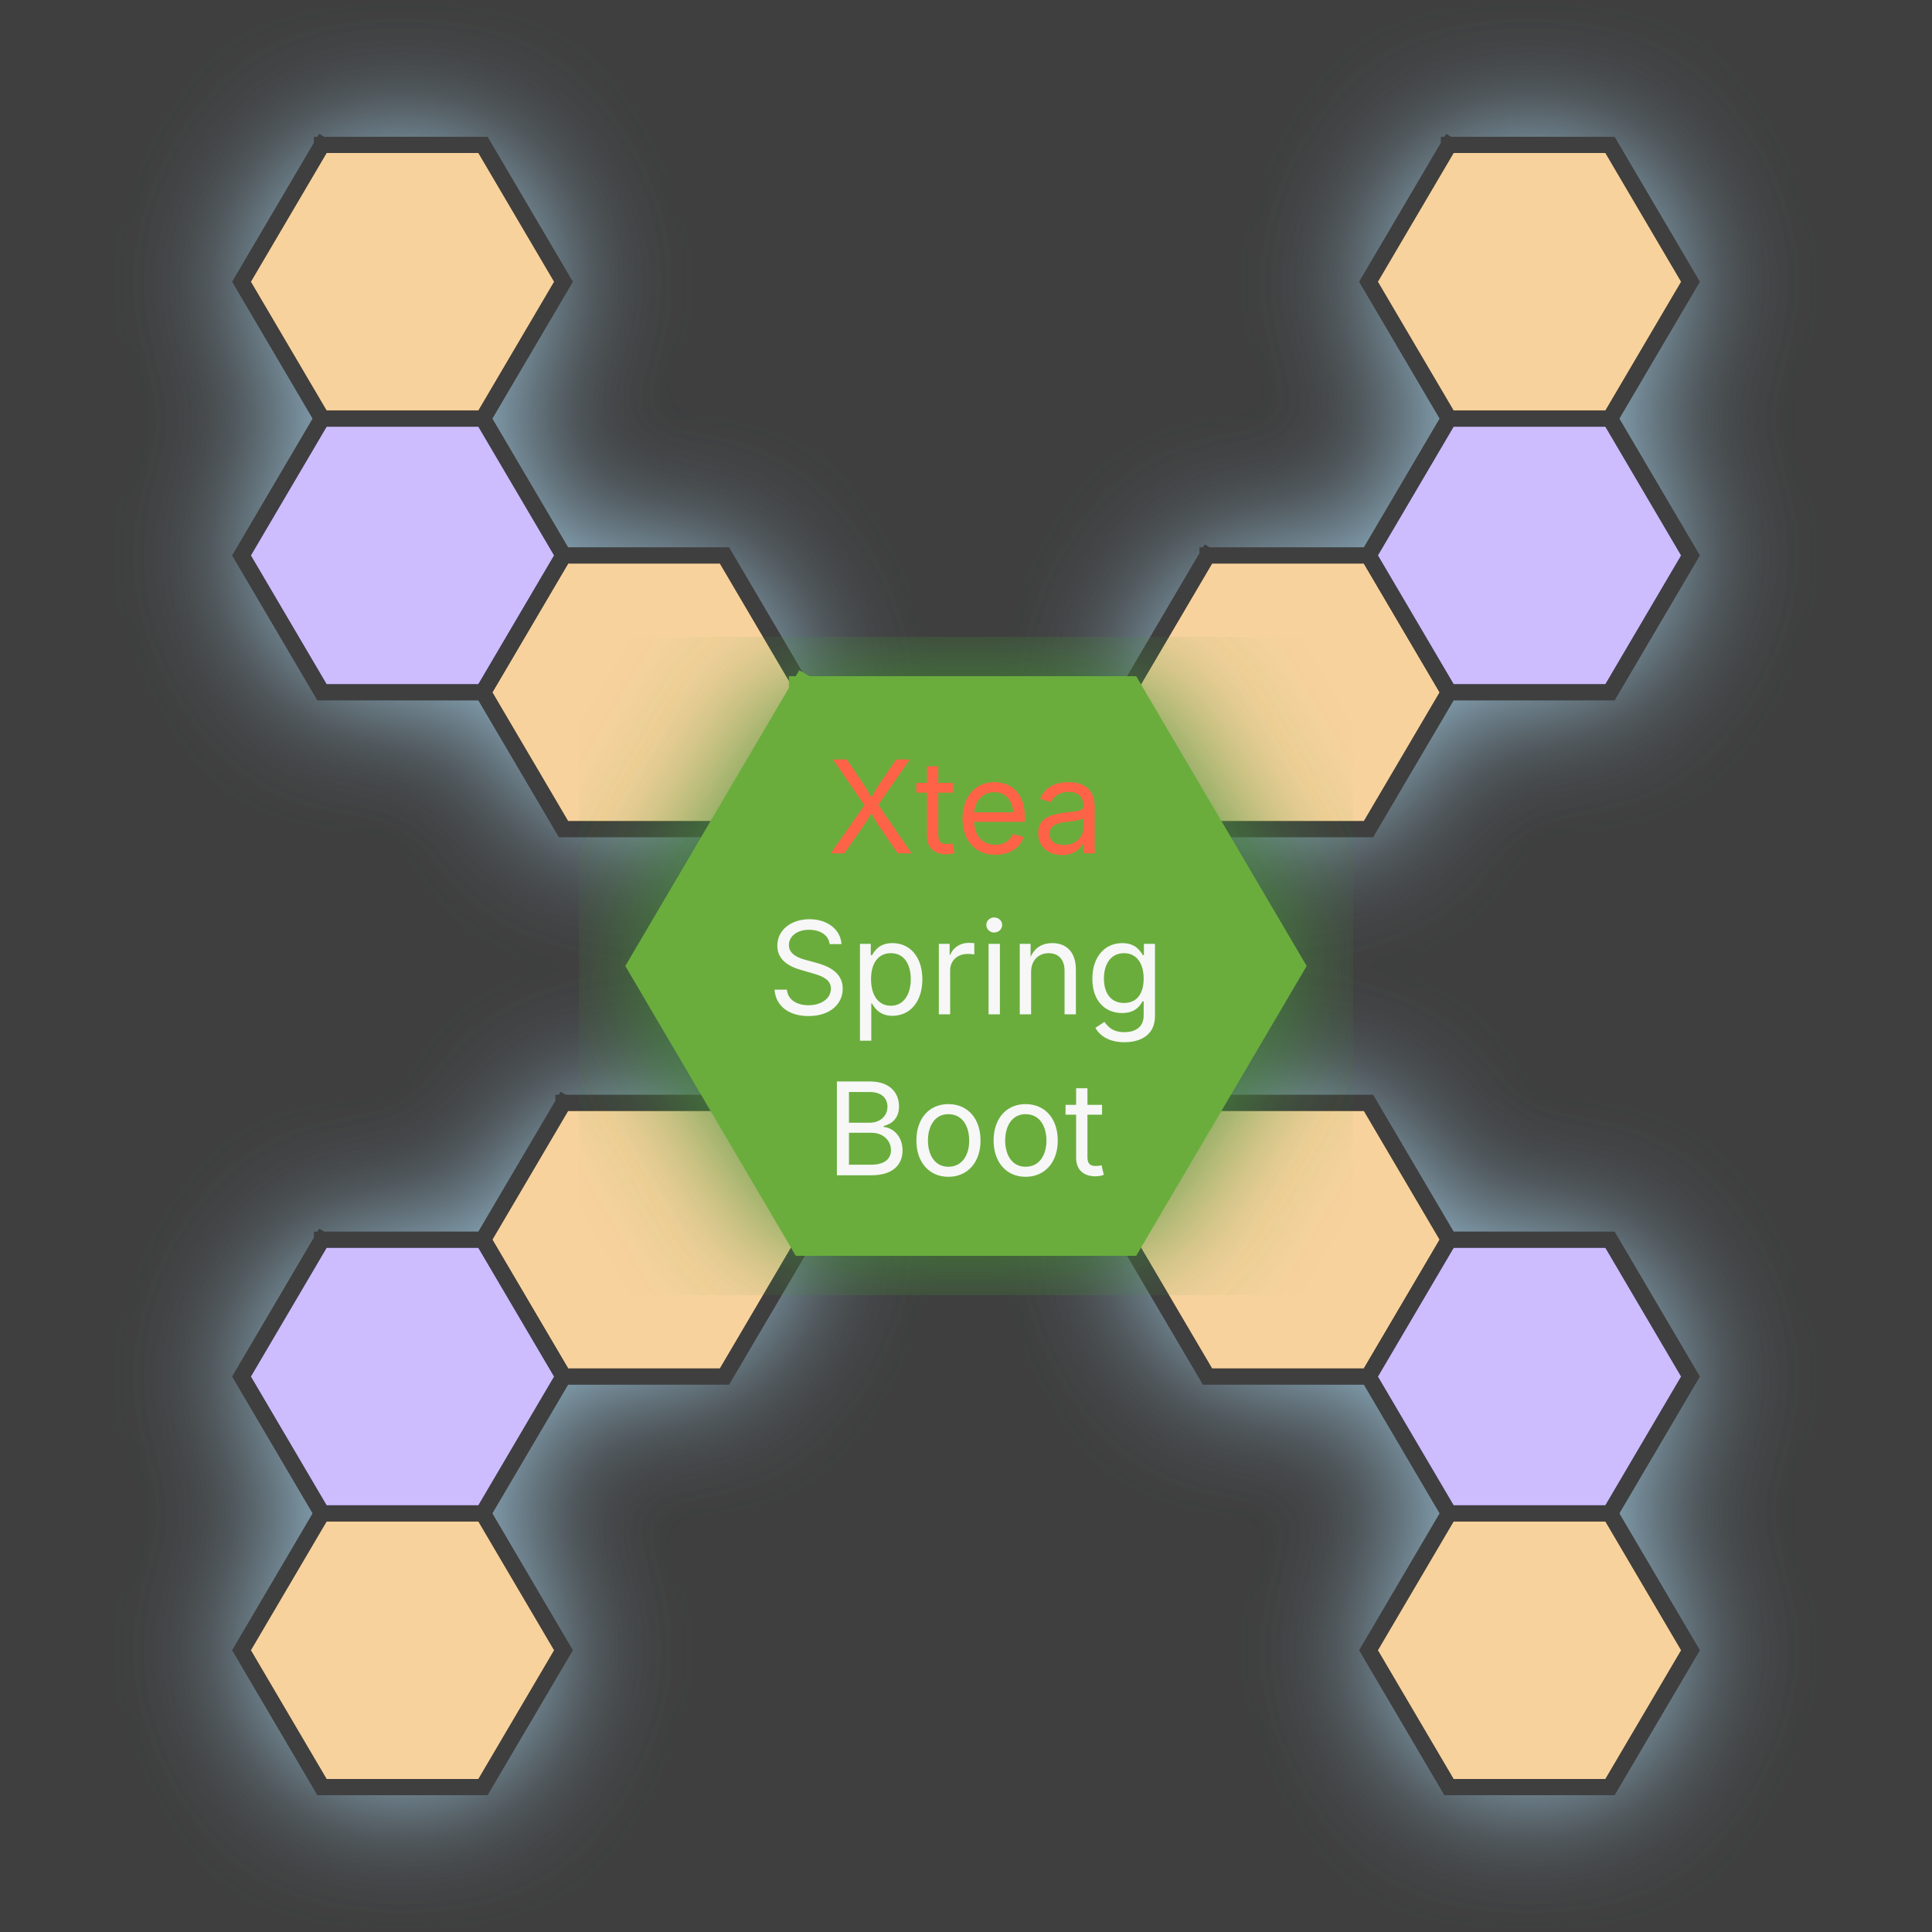
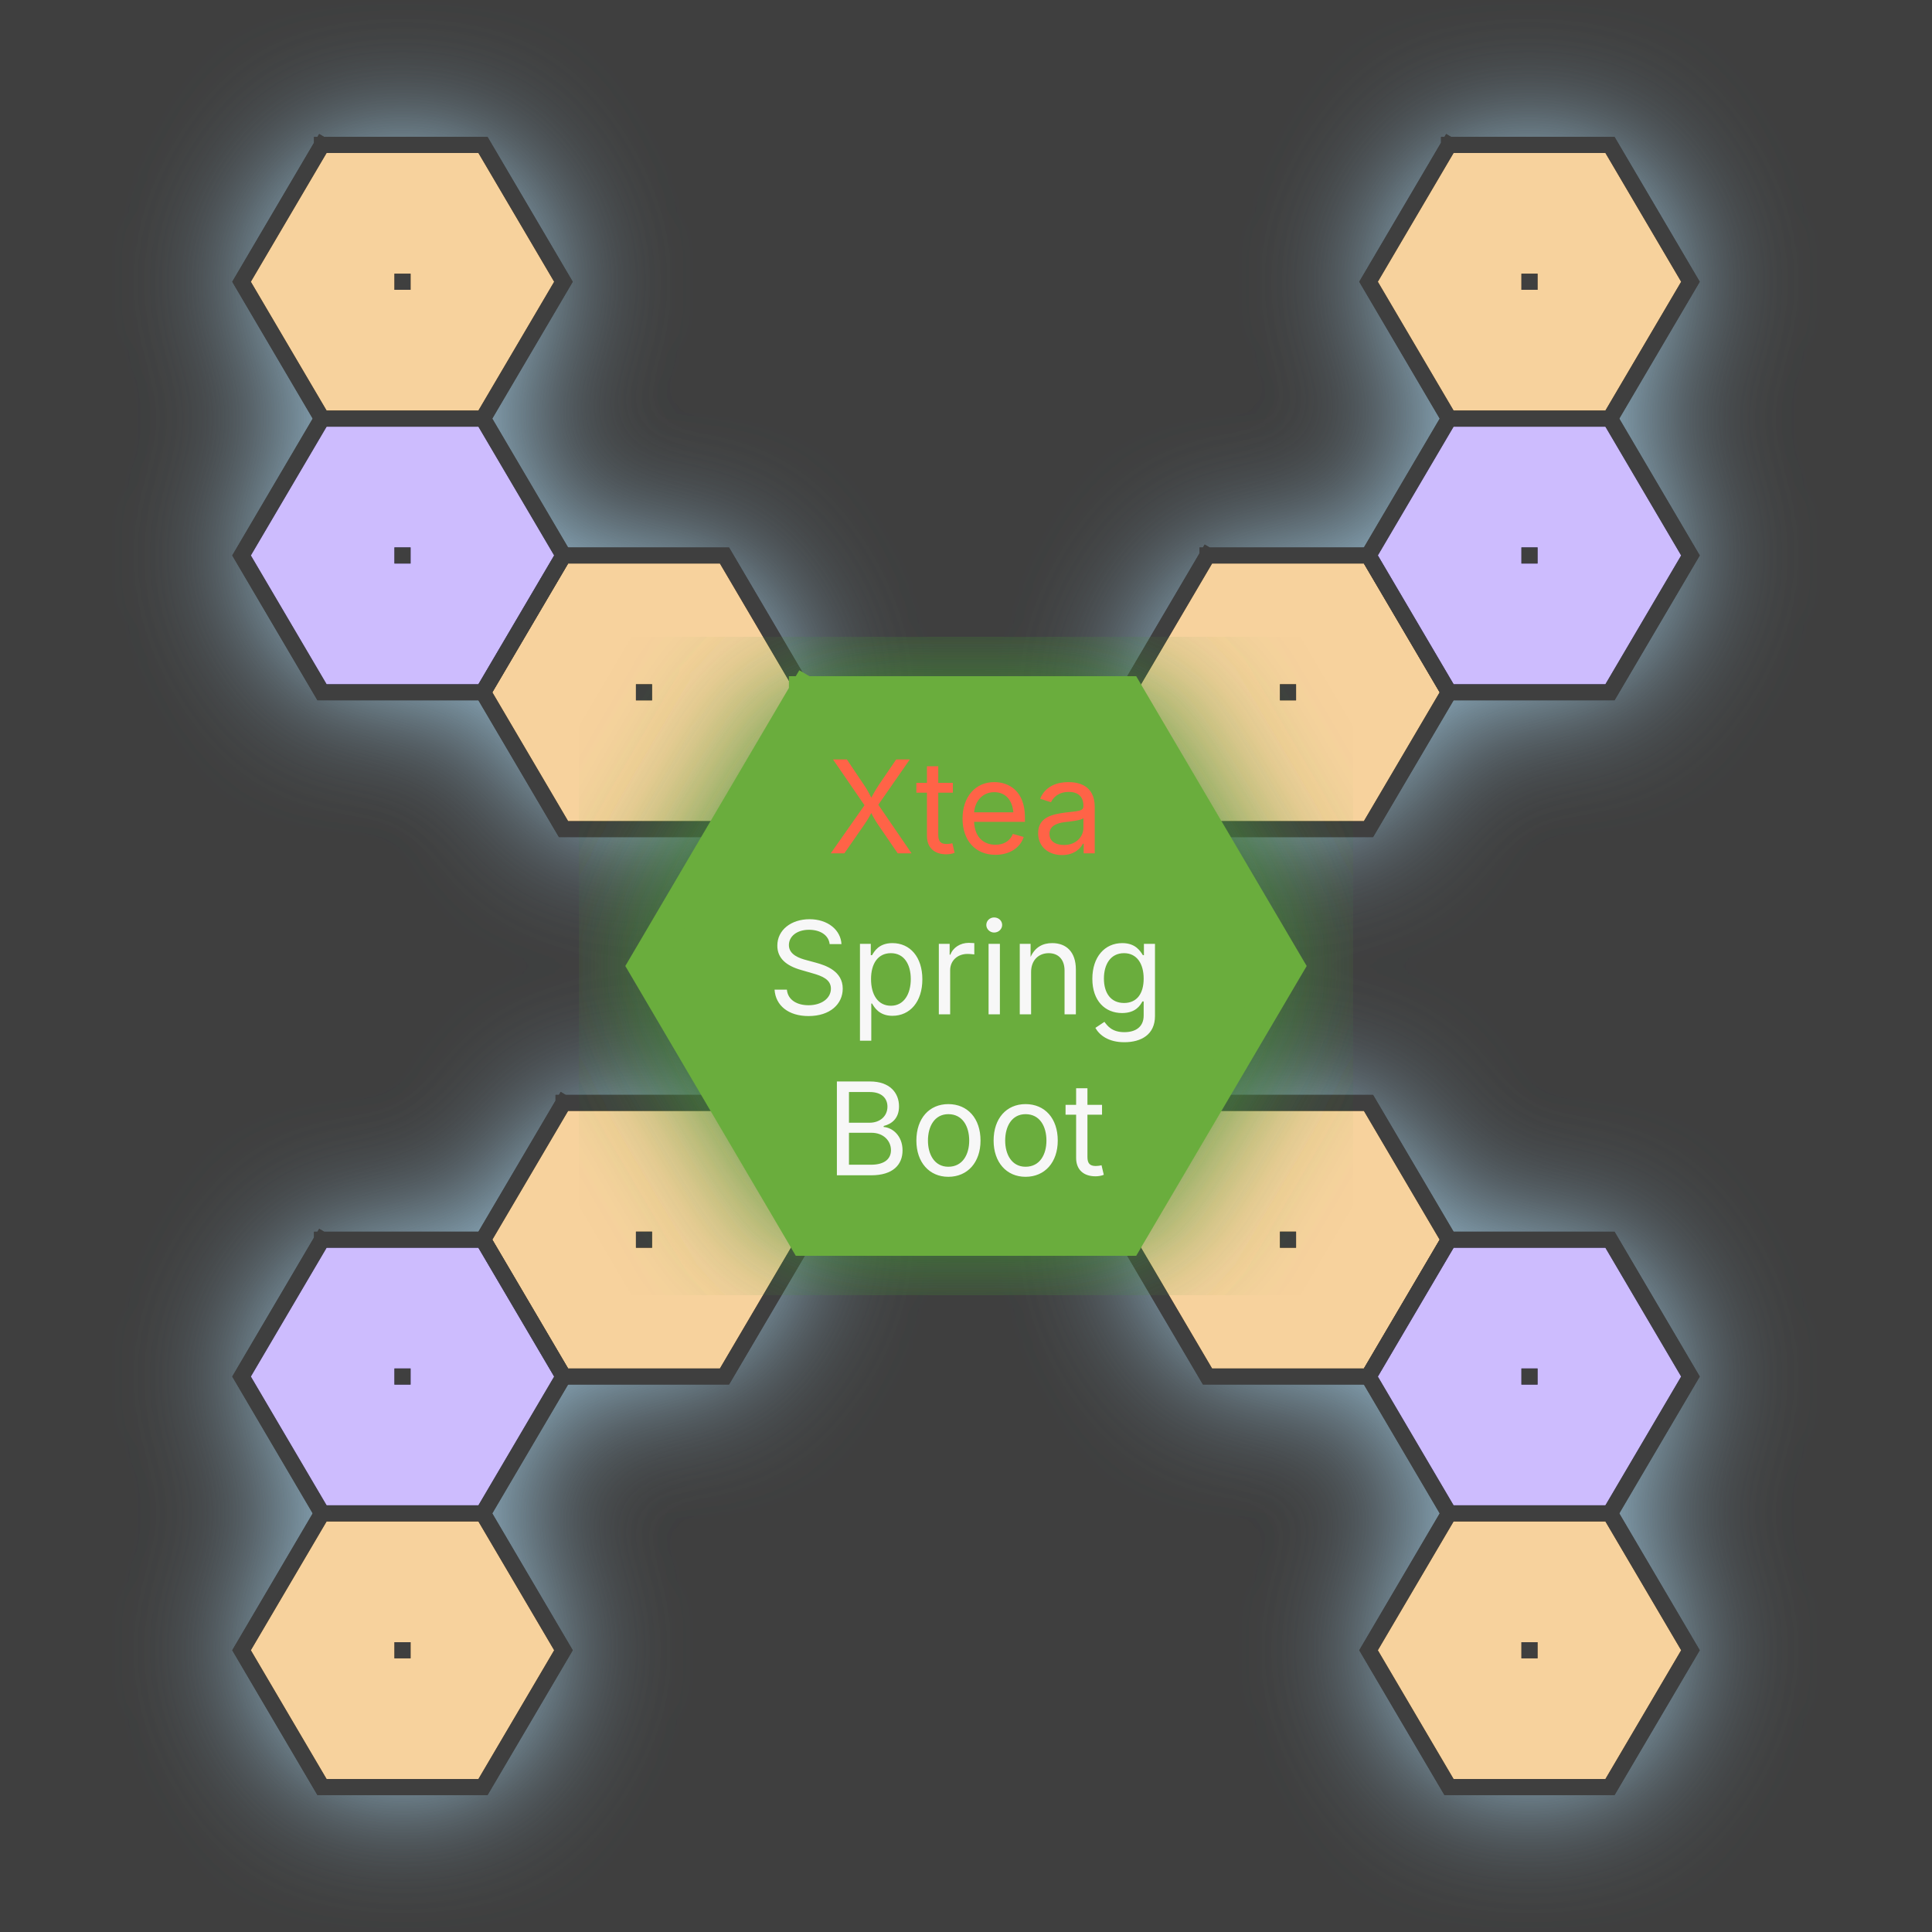
<svg xmlns="http://www.w3.org/2000/svg" width="120" height="120">
  <g id="group-back">
    <rect id="back-global" x="0" y="0" width="120" height="120" fill="#3f3f3f" stroke="none" />
  </g>
  <g id="group-hive" stroke-linecap="square" stroke-miterlimit="100" stroke="#3f3f3f" stroke-width="1" fill="#fefefe" filter="url(#filter-light)">
-     <path id="hive-tr-1" d="M60,60 m15,-25.5 l10,0 l5,8.5 l-5,8.5 l-10,0 l-5,-8.5 l5,-8.5" />
-     <path id="hive-tr-2" d="M60,60 m30,-34 l10,0 l5,8.5 l-5,8.5 l-10,0 l-5,-8.5 l5,-8.5" />
-     <path id="hive-tr-3" d="M60,60 m30,-51 l10,0 l5,8.5 l-5,8.5 l-10,0 l-5,-8.5 l5,-8.5" />
-     <path id="hive-tl-1" d="M60,60 m-25,-25.5 l10,0 l5,8.5 l-5,8.5 l-10,0 l-5,-8.5 l5,-8.5" />
-     <path id="hive-tl-2" d="M60,60 m-40,-34 l10,0 l5,8.5 l-5,8.5 l-10,0 l-5,-8.5 l5,-8.5" />
-     <path id="hive-tl-3" d="M60,60 m-40,-51 l10,0 l5,8.5 l-5,8.5 l-10,0 l-5,-8.5 l5,-8.5" />
-     <path id="hive-br-1" d="M60,60 m15,8.5 l10,0 l5,8.5 l-5,8.5 l-10,0 l-5,-8.5 l5,-8.5" />
-     <path id="hive-br-2" d="M60,60 m30,17 l10,0 l5,8.5 l-5,8.5 l-10,0 l-5,-8.5 l5,-8.5" />
-     <path id="hive-br-3" d="M60,60 m30,34 l10,0 l5,8.5 l-5,8.5 l-10,0 l-5,-8.5 l5,-8.5" />
-     <path id="hive-bl-1" d="M60,60 m-25,8.5 l10,0 l5,8.5 l-5,8.5 l-10,0 l-5,-8.5 l5,-8.5" />
-     <path id="hive-bl-2" d="M60,60 m-40,17 l10,0 l5,8.5 l-5,8.5 l-10,0 l-5,-8.5 l5,-8.5" />
-     <path id="hive-bl-3" d="M60,60 m-40,34 l10,0 l5,8.5 l-5,8.5 l-10,0 l-5,-8.5 l5,-8.5" />
+     <path id="hive-tr-1" d="M80,43 m-5,-8.5 l10,0 l5,8.5 l-5,8.5 l-10,0 l-5,-8.5 l5,-8.5" />
+     <path id="hive-tr-2" d="M95,34.5 m-5,-8.5 l10,0 l5,8.5 l-5,8.5 l-10,0 l-5,-8.5 l5,-8.5" />
+     <path id="hive-tr-3" d="M95,17.5 m-5,-8.5 l10,0 l5,8.5 l-5,8.5 l-10,0 l-5,-8.5 l5,-8.5" />
+     <path id="hive-tl-1" d="M40,43 m-5,-8.5 l10,0 l5,8.5 l-5,8.5 l-10,0 l-5,-8.5 l5,-8.5" />
+     <path id="hive-tl-2" d="M25,34.5 m-5,-8.5 l10,0 l5,8.5 l-5,8.5 l-10,0 l-5,-8.5 l5,-8.5" />
+     <path id="hive-tl-3" d="M25,17.5 m-5,-8.5 l10,0 l5,8.5 l-5,8.5 l-10,0 l-5,-8.5 l5,-8.5" />
+     <path id="hive-br-1" d="M80,77 m-5,-8.5 l10,0 l5,8.5 l-5,8.5 l-10,0 l-5,-8.5 l5,-8.5" />
+     <path id="hive-br-2" d="M95,85.5 m-5,-8.5 l10,0 l5,8.5 l-5,8.5 l-10,0 l-5,-8.5 l5,-8.5" />
+     <path id="hive-br-3" d="M95,102.5 m-5,-8.5 l10,0 l5,8.5 l-5,8.5 l-10,0 l-5,-8.5 l5,-8.5" />
+     <path id="hive-bl-1" d="M40,77 m-5,-8.5 l10,0 l5,8.5 l-5,8.5 l-10,0 l-5,-8.5 l5,-8.5" />
+     <path id="hive-bl-2" d="M25,85.5 m-5,-8.5 l10,0 l5,8.5 l-5,8.5 l-10,0 l-5,-8.5 l5,-8.5" />
+     <path id="hive-bl-3" d="M25,102.5 m-5,-8.5 l10,0 l5,8.5 l-5,8.5 l-10,0 l-5,-8.5 l5,-8.5" />
  </g>
  <g id="group-color" stroke-linecap="square" stroke-miterlimit="100" stroke="#3f3f3f" stroke-width="1" fill-opacity="0.382">
-     <path id="color-tr-1" d="M60,60 m15,-25.5 l10,0 l5,8.5 l-5,8.5 l-10,0 l-5,-8.5 l5,-8.5" fill="#ec8b00" />
-     <path id="color-tr-2" d="M60,60 m30,-34 l10,0 l5,8.5 l-5,8.5 l-10,0 l-5,-8.5 l5,-8.5" fill="#7f52ff" />
-     <path id="color-tr-3" d="M60,60 m30,-51 l10,0 l5,8.5 l-5,8.5 l-10,0 l-5,-8.5 l5,-8.5" fill="#ec8b00" />
-     <path id="color-tl-1" d="M60,60 m-25,-25.5 l10,0 l5,8.5 l-5,8.5 l-10,0 l-5,-8.5 l5,-8.5" fill="#ec8b00" />
-     <path id="color-tl-2" d="M60,60 m-40,-34 l10,0 l5,8.5 l-5,8.5 l-10,0 l-5,-8.5 l5,-8.5" fill="#7f52ff" />
-     <path id="color-tl-3" d="M60,60 m-40,-51 l10,0 l5,8.5 l-5,8.5 l-10,0 l-5,-8.5 l5,-8.5" fill="#ec8b00" />
-     <path id="color-br-1" d="M60,60 m15,8.5 l10,0 l5,8.5 l-5,8.5 l-10,0 l-5,-8.5 l5,-8.5" fill="#ec8b00" />
-     <path id="color-br-2" d="M60,60 m30,17 l10,0 l5,8.5 l-5,8.5 l-10,0 l-5,-8.5 l5,-8.5" fill="#7f52ff" />
-     <path id="color-br-3" d="M60,60 m30,34 l10,0 l5,8.5 l-5,8.5 l-10,0 l-5,-8.5 l5,-8.5" fill="#ec8b00" />
-     <path id="color-bl-1" d="M60,60 m-25,8.5 l10,0 l5,8.5 l-5,8.5 l-10,0 l-5,-8.5 l5,-8.5" fill="#ec8b00" />
-     <path id="color-bl-2" d="M60,60 m-40,17 l10,0 l5,8.5 l-5,8.5 l-10,0 l-5,-8.5 l5,-8.5" fill="#7f52ff" />
-     <path id="color-bl-3" d="M60,60 m-40,34 l10,0 l5,8.5 l-5,8.5 l-10,0 l-5,-8.5 l5,-8.5" fill="#ec8b00" />
+     <path id="color-tr-1" d="M80,43 m-5,-8.5 l10,0 l5,8.5 l-5,8.5 l-10,0 l-5,-8.5 l5,-8.5" fill="#ec8b00" />
+     <path id="color-tr-2" d="M95,34.5 m-5,-8.5 l10,0 l5,8.5 l-5,8.5 l-10,0 l-5,-8.5 l5,-8.5" fill="#7f52ff" />
+     <path id="color-tr-3" d="M95,17.5 m-5,-8.5 l10,0 l5,8.5 l-5,8.5 l-10,0 l-5,-8.5 l5,-8.5" fill="#ec8b00" />
+     <path id="color-tl-1" d="M40,43 m-5,-8.5 l10,0 l5,8.5 l-5,8.5 l-10,0 l-5,-8.5 l5,-8.5" fill="#ec8b00" />
+     <path id="color-tl-2" d="M25,34.5 m-5,-8.5 l10,0 l5,8.5 l-5,8.5 l-10,0 l-5,-8.5 l5,-8.5" fill="#7f52ff" />
+     <path id="color-tl-3" d="M25,17.5 m-5,-8.5 l10,0 l5,8.5 l-5,8.5 l-10,0 l-5,-8.5 l5,-8.5" fill="#ec8b00" />
+     <path id="color-br-1" d="M80,77 m-5,-8.5 l10,0 l5,8.5 l-5,8.5 l-10,0 l-5,-8.5 l5,-8.5" fill="#ec8b00" />
+     <path id="color-br-2" d="M95,85.5 m-5,-8.5 l10,0 l5,8.5 l-5,8.5 l-10,0 l-5,-8.5 l5,-8.5" fill="#7f52ff" />
+     <path id="color-br-3" d="M95,102.5 m-5,-8.5 l10,0 l5,8.5 l-5,8.5 l-10,0 l-5,-8.5 l5,-8.5" fill="#ec8b00" />
+     <path id="color-bl-1" d="M40,77 m-5,-8.5 l10,0 l5,8.5 l-5,8.5 l-10,0 l-5,-8.5 l5,-8.5" fill="#ec8b00" />
+     <path id="color-bl-2" d="M25,85.5 m-5,-8.5 l10,0 l5,8.5 l-5,8.5 l-10,0 l-5,-8.5 l5,-8.5" fill="#7f52ff" />
+     <path id="color-bl-3" d="M25,102.5 m-5,-8.5 l10,0 l5,8.5 l-5,8.5 l-10,0 l-5,-8.5 l5,-8.5" fill="#ec8b00" />
  </g>
  <g id="group-title">
    <path id="title-back" d="M60,60 m-10,-17 l20,0 l10,17 l-10,17 l-20,0 l-10,-17 l10,-17" stroke-linecap="square" stroke-miterlimit="100" stroke="#6aad3d" stroke-width="2" fill="#6aad3d" filter="url(#filter-light)" />
    <g id="group-title-text" text-anchor="middle" font-family="Inter,Arial,sans-serif" font-size="8">
      <text id="text-xtea" x="60" y="53" fill="Tomato">
        Xtea
      </text>
      <text id="text-spring" x="60" y="63" fill="#f7f7f7">
        Spring
      </text>
      <text id="text-boot" x="60" y="73" fill="#f7f7f7">
        Boot
      </text>
    </g>
  </g>
  <defs>
    <filter id="filter-light">
      <feColorMatrix result="colorOut" in="SourceGraphic" values="0.416 0 0 0 0                              0 0.678 0 0 0                              0 0 0.867 0 0                              0 0 0 1 0" />
      <feGaussianBlur result="blurOut" in="colorOut" stdDeviation="4" />
      <feBlend in="SourceGraphic" in2="blurOut" mode="normal" />
    </filter>
  </defs>
</svg>
